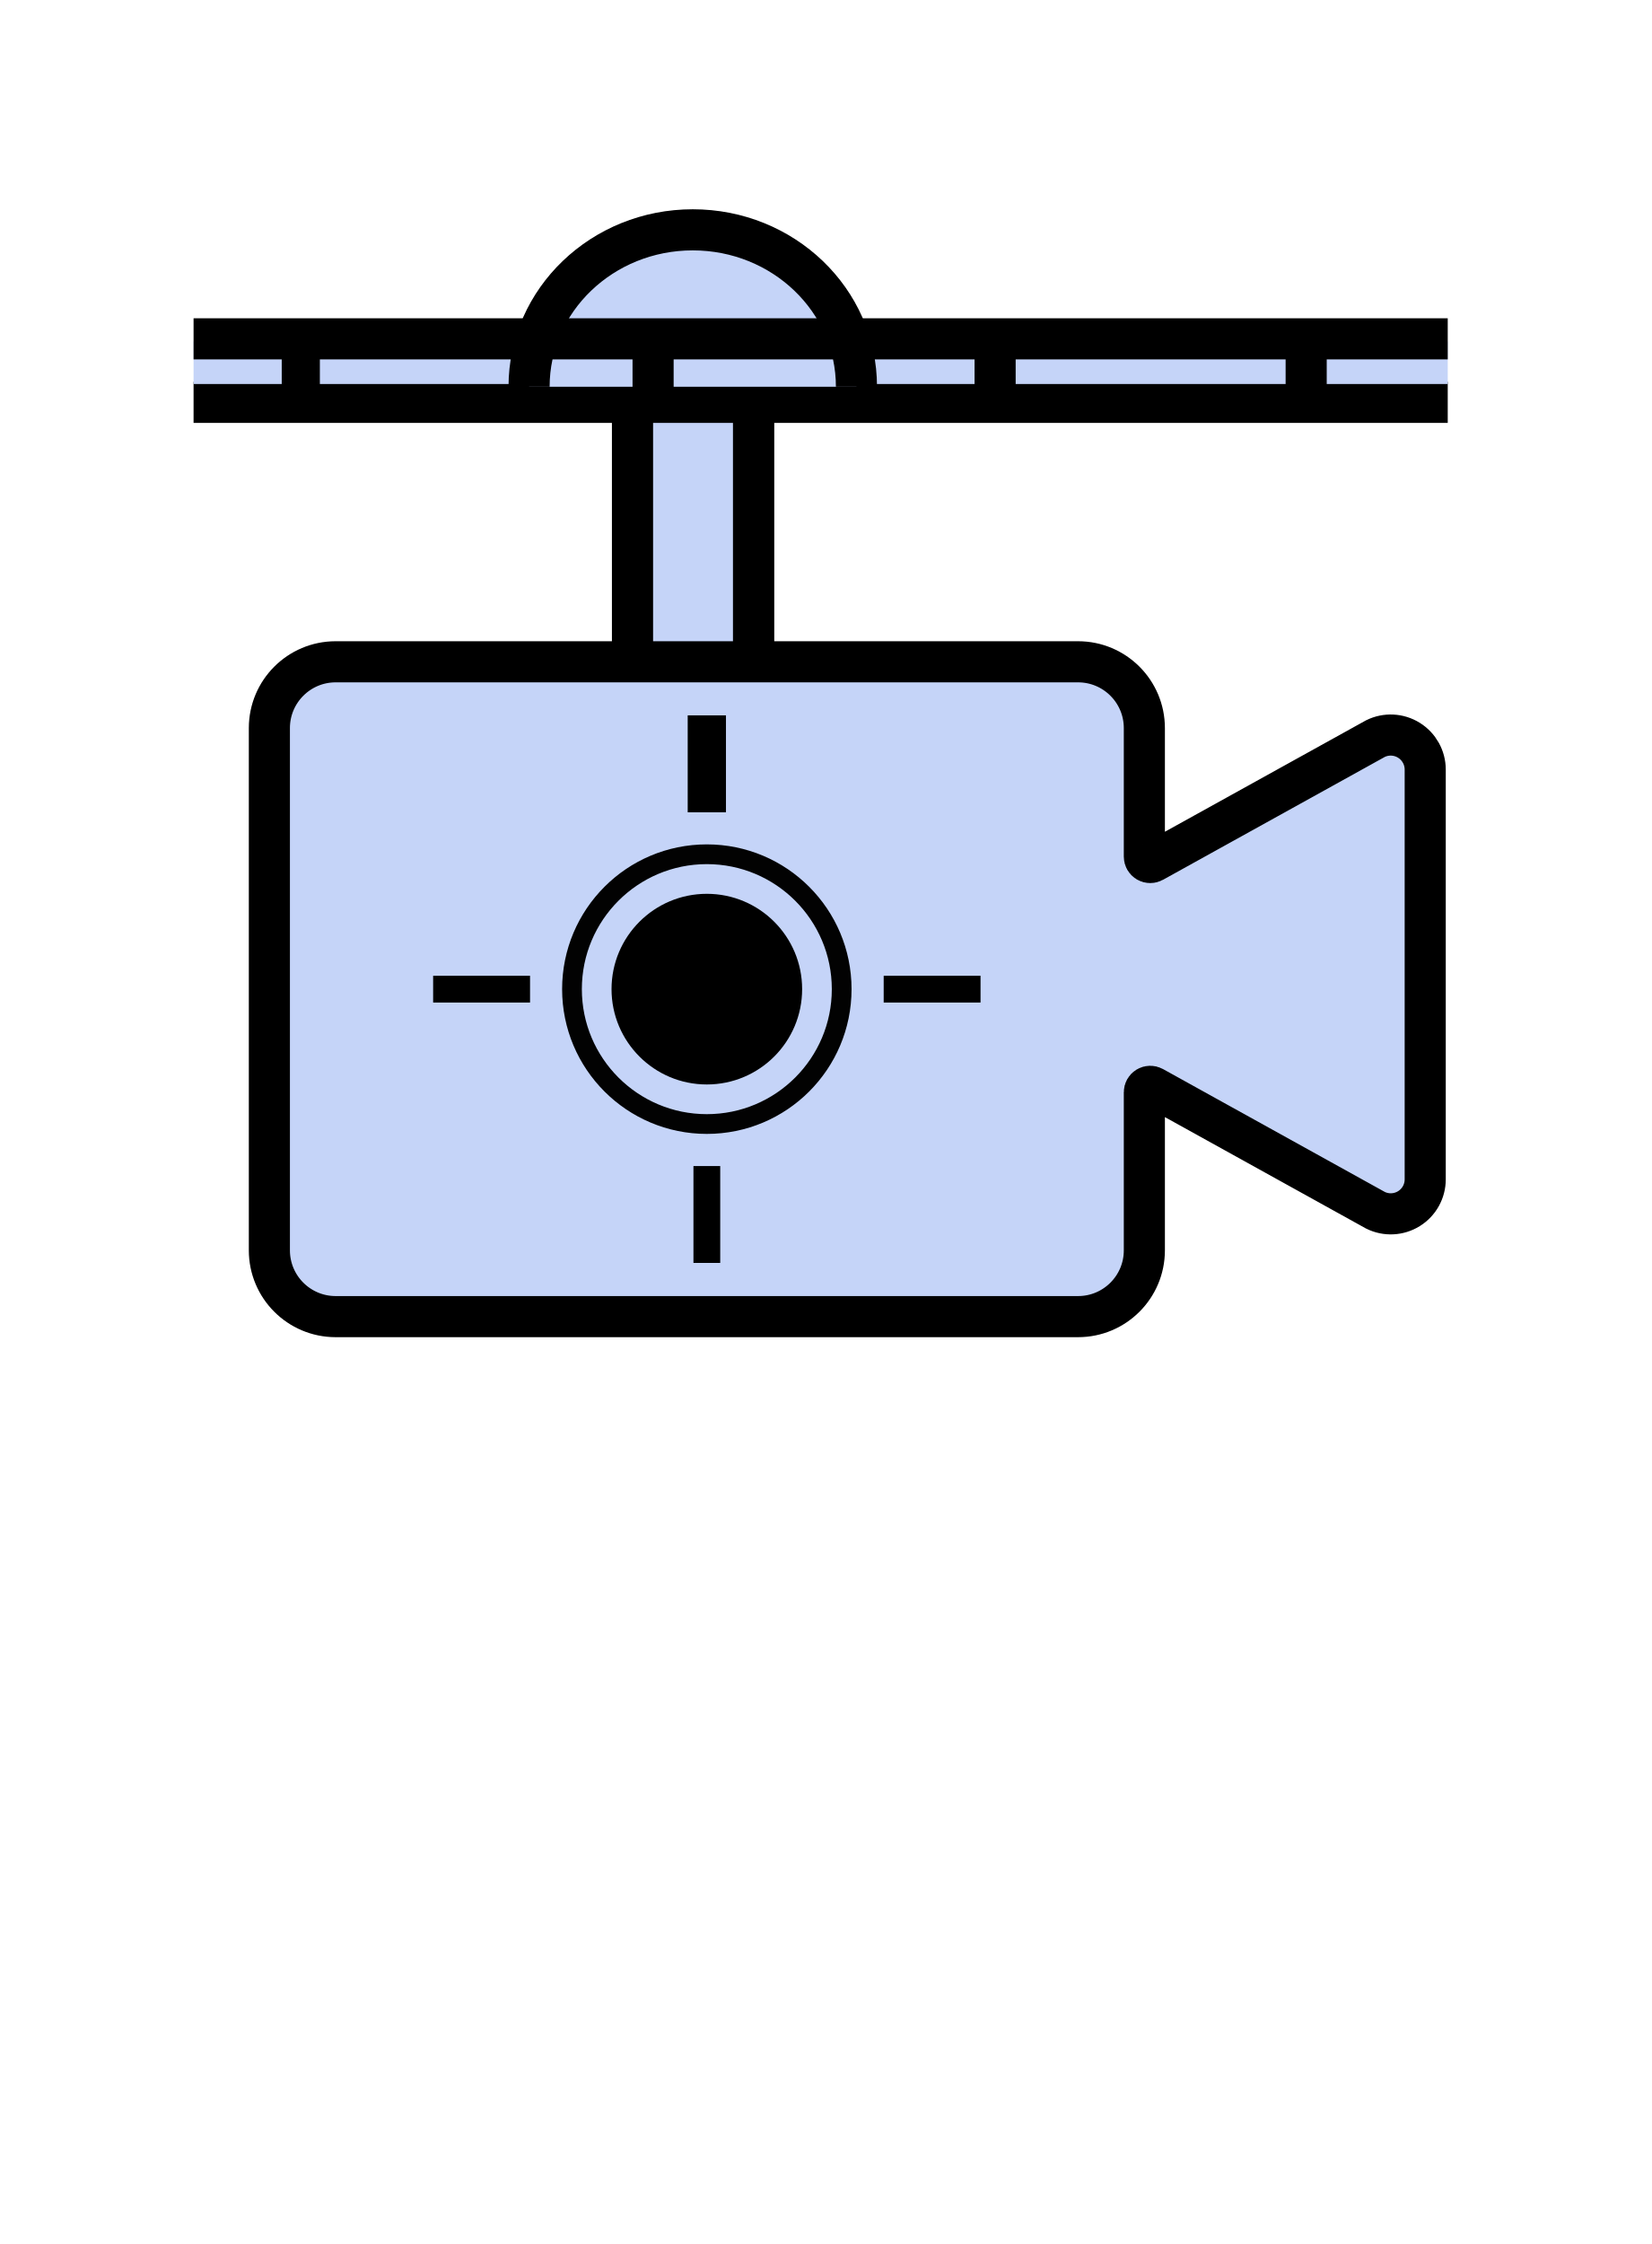
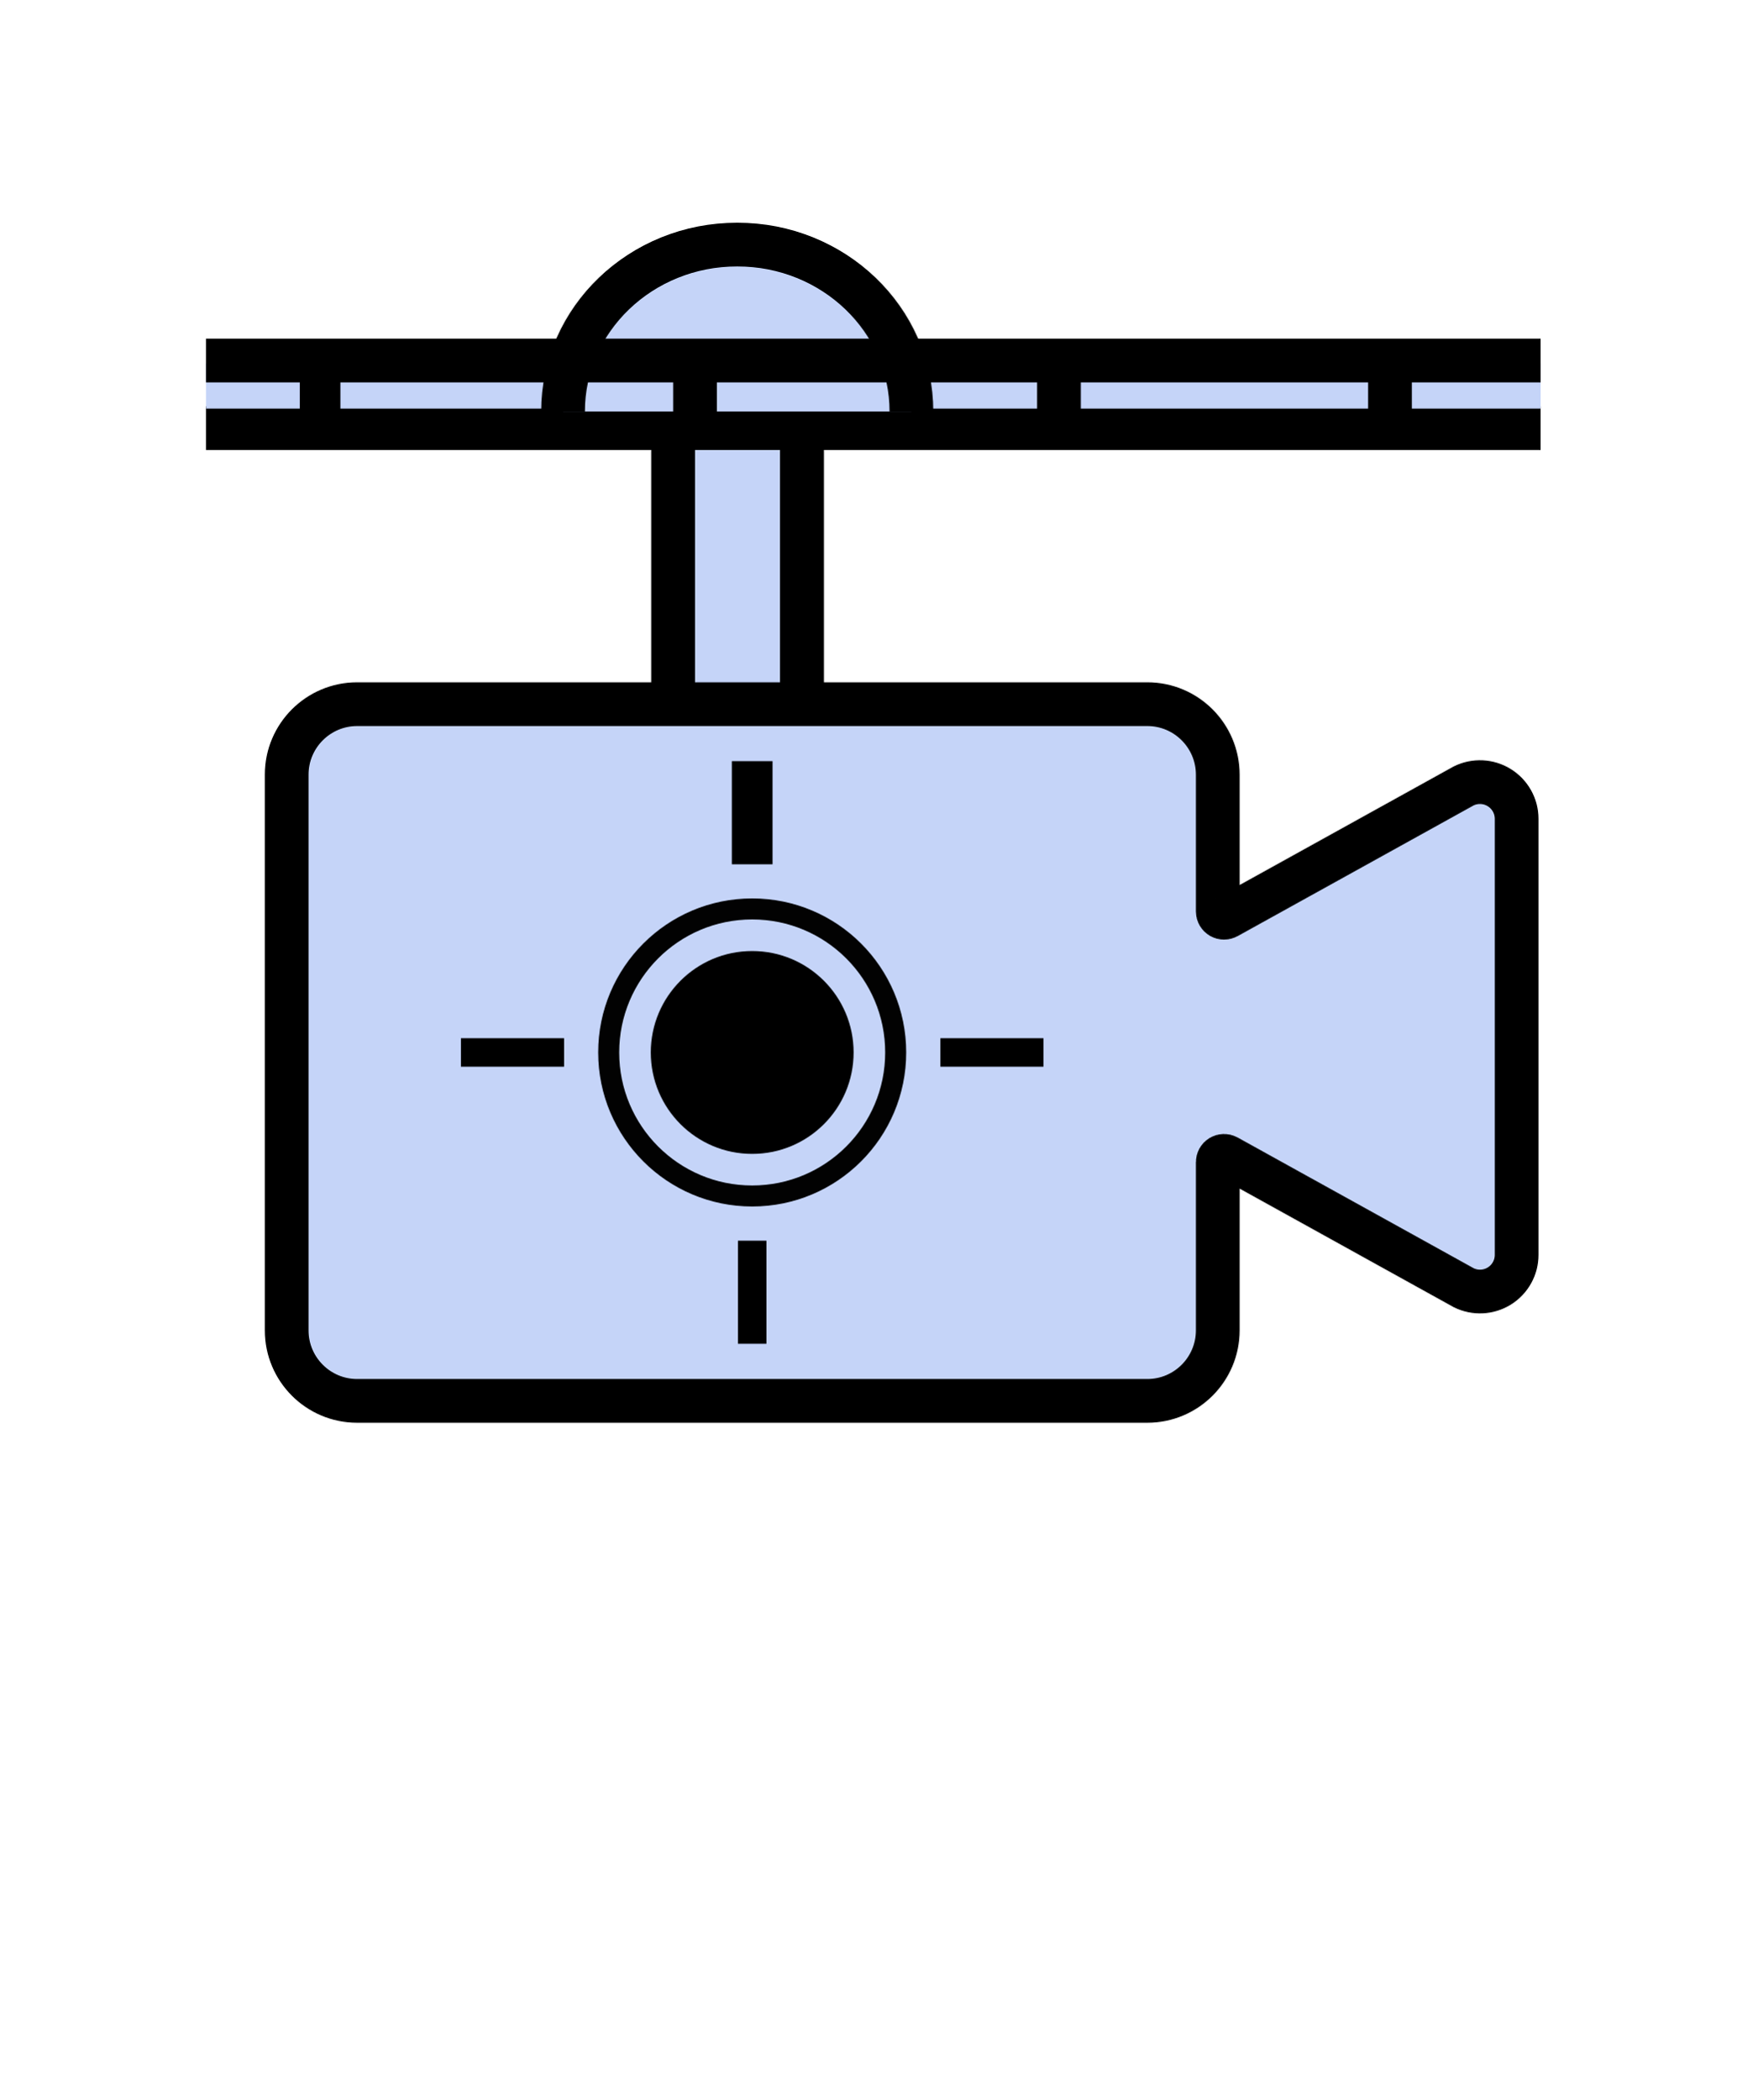
- <svg xmlns="http://www.w3.org/2000/svg" viewBox="0 0 256 347.69">
+ <svg xmlns="http://www.w3.org/2000/svg" viewBox="0 0 256 305.68">
  <defs>
    <style>.cls-1,.cls-5,.cls-6,.cls-7{fill:none;}.cls-2,.cls-3,.cls-8,.cls-9{fill:#c5d4f8;}.cls-2,.cls-5,.cls-6,.cls-8,.cls-9{stroke:#000;}.cls-2,.cls-4,.cls-5,.cls-6,.cls-7,.cls-8,.cls-9{stroke-miterlimit:10;}.cls-2{stroke-width:6.37px;}.cls-4{stroke:#c5d4f8;stroke-width:6.58px;}.cls-5{stroke-width:4.15px;}.cls-6{stroke-width:5.93px;}.cls-7{stroke:#020202;stroke-width:3.06px;}.cls-8{stroke-width:6.37px;}.cls-9{stroke-width:5.91px;}</style>
  </defs>
  <g id="Layer_2" data-name="Layer 2">
    <g id="camera_result">
+       <rect id="safe_area" class="cls-1" width="256" height="305.68" />
      <g id="icon">
-         <rect id="safe_area" class="cls-1" width="256" height="347.69" />
        <line class="cls-2" x1="107.41" y1="59.92" x2="107.41" y2="122.32" />
        <rect class="cls-3" x="98.03" y="56.73" width="18.76" height="68.78" />
        <path d="M113.6,59.92v62.4H101.22V59.92H113.6M120,53.55H94.84V128.7H120V53.55Z" />
        <line class="cls-2" x1="30" y1="62.34" x2="224.38" y2="62.34" />
        <line class="cls-4" x1="30" y1="56.21" x2="224.38" y2="56.21" />
        <path class="cls-2" d="M213.18,114.44l-34.47,19.09a.91.91,0,0,1-1.35-.8V112.8a10.27,10.27,0,0,0-10.27-10.26H52A10.27,10.27,0,0,0,41.75,112.8v80.92A10.27,10.27,0,0,0,52,204H167.09a10.27,10.27,0,0,0,10.27-10.27v-24.5a.91.91,0,0,1,1.35-.8l34.47,19.09a5.34,5.34,0,0,0,7.71-4.79V119.23A5.35,5.35,0,0,0,213.18,114.44Z" />
        <path class="cls-2" d="M82,59.92c0-13.43,11.36-24.31,25.37-24.31s25.37,10.88,25.37,24.31" />
        <circle cx="109.55" cy="153.26" r="14.77" />
        <line class="cls-5" x1="67.13" y1="153.26" x2="82.15" y2="153.26" />
        <line class="cls-5" x1="136.96" y1="153.26" x2="151.97" y2="153.26" />
        <line class="cls-6" x1="109.55" y1="110.84" x2="109.55" y2="125.86" />
        <line class="cls-5" x1="109.55" y1="180.67" x2="109.55" y2="195.68" />
        <circle class="cls-7" cx="109.55" cy="153.26" r="20.9" />
        <line class="cls-8" x1="101.22" y1="51.43" x2="101.22" y2="60.99" />
        <line class="cls-8" x1="154.23" y1="51.43" x2="154.23" y2="60.99" />
        <line class="cls-8" x1="202.44" y1="51.43" x2="202.44" y2="60.99" />
        <line class="cls-9" x1="46.62" y1="51.77" x2="46.62" y2="60.64" />
        <line class="cls-2" x1="30" y1="52.5" x2="224.38" y2="52.5" />
      </g>
    </g>
  </g>
</svg>
